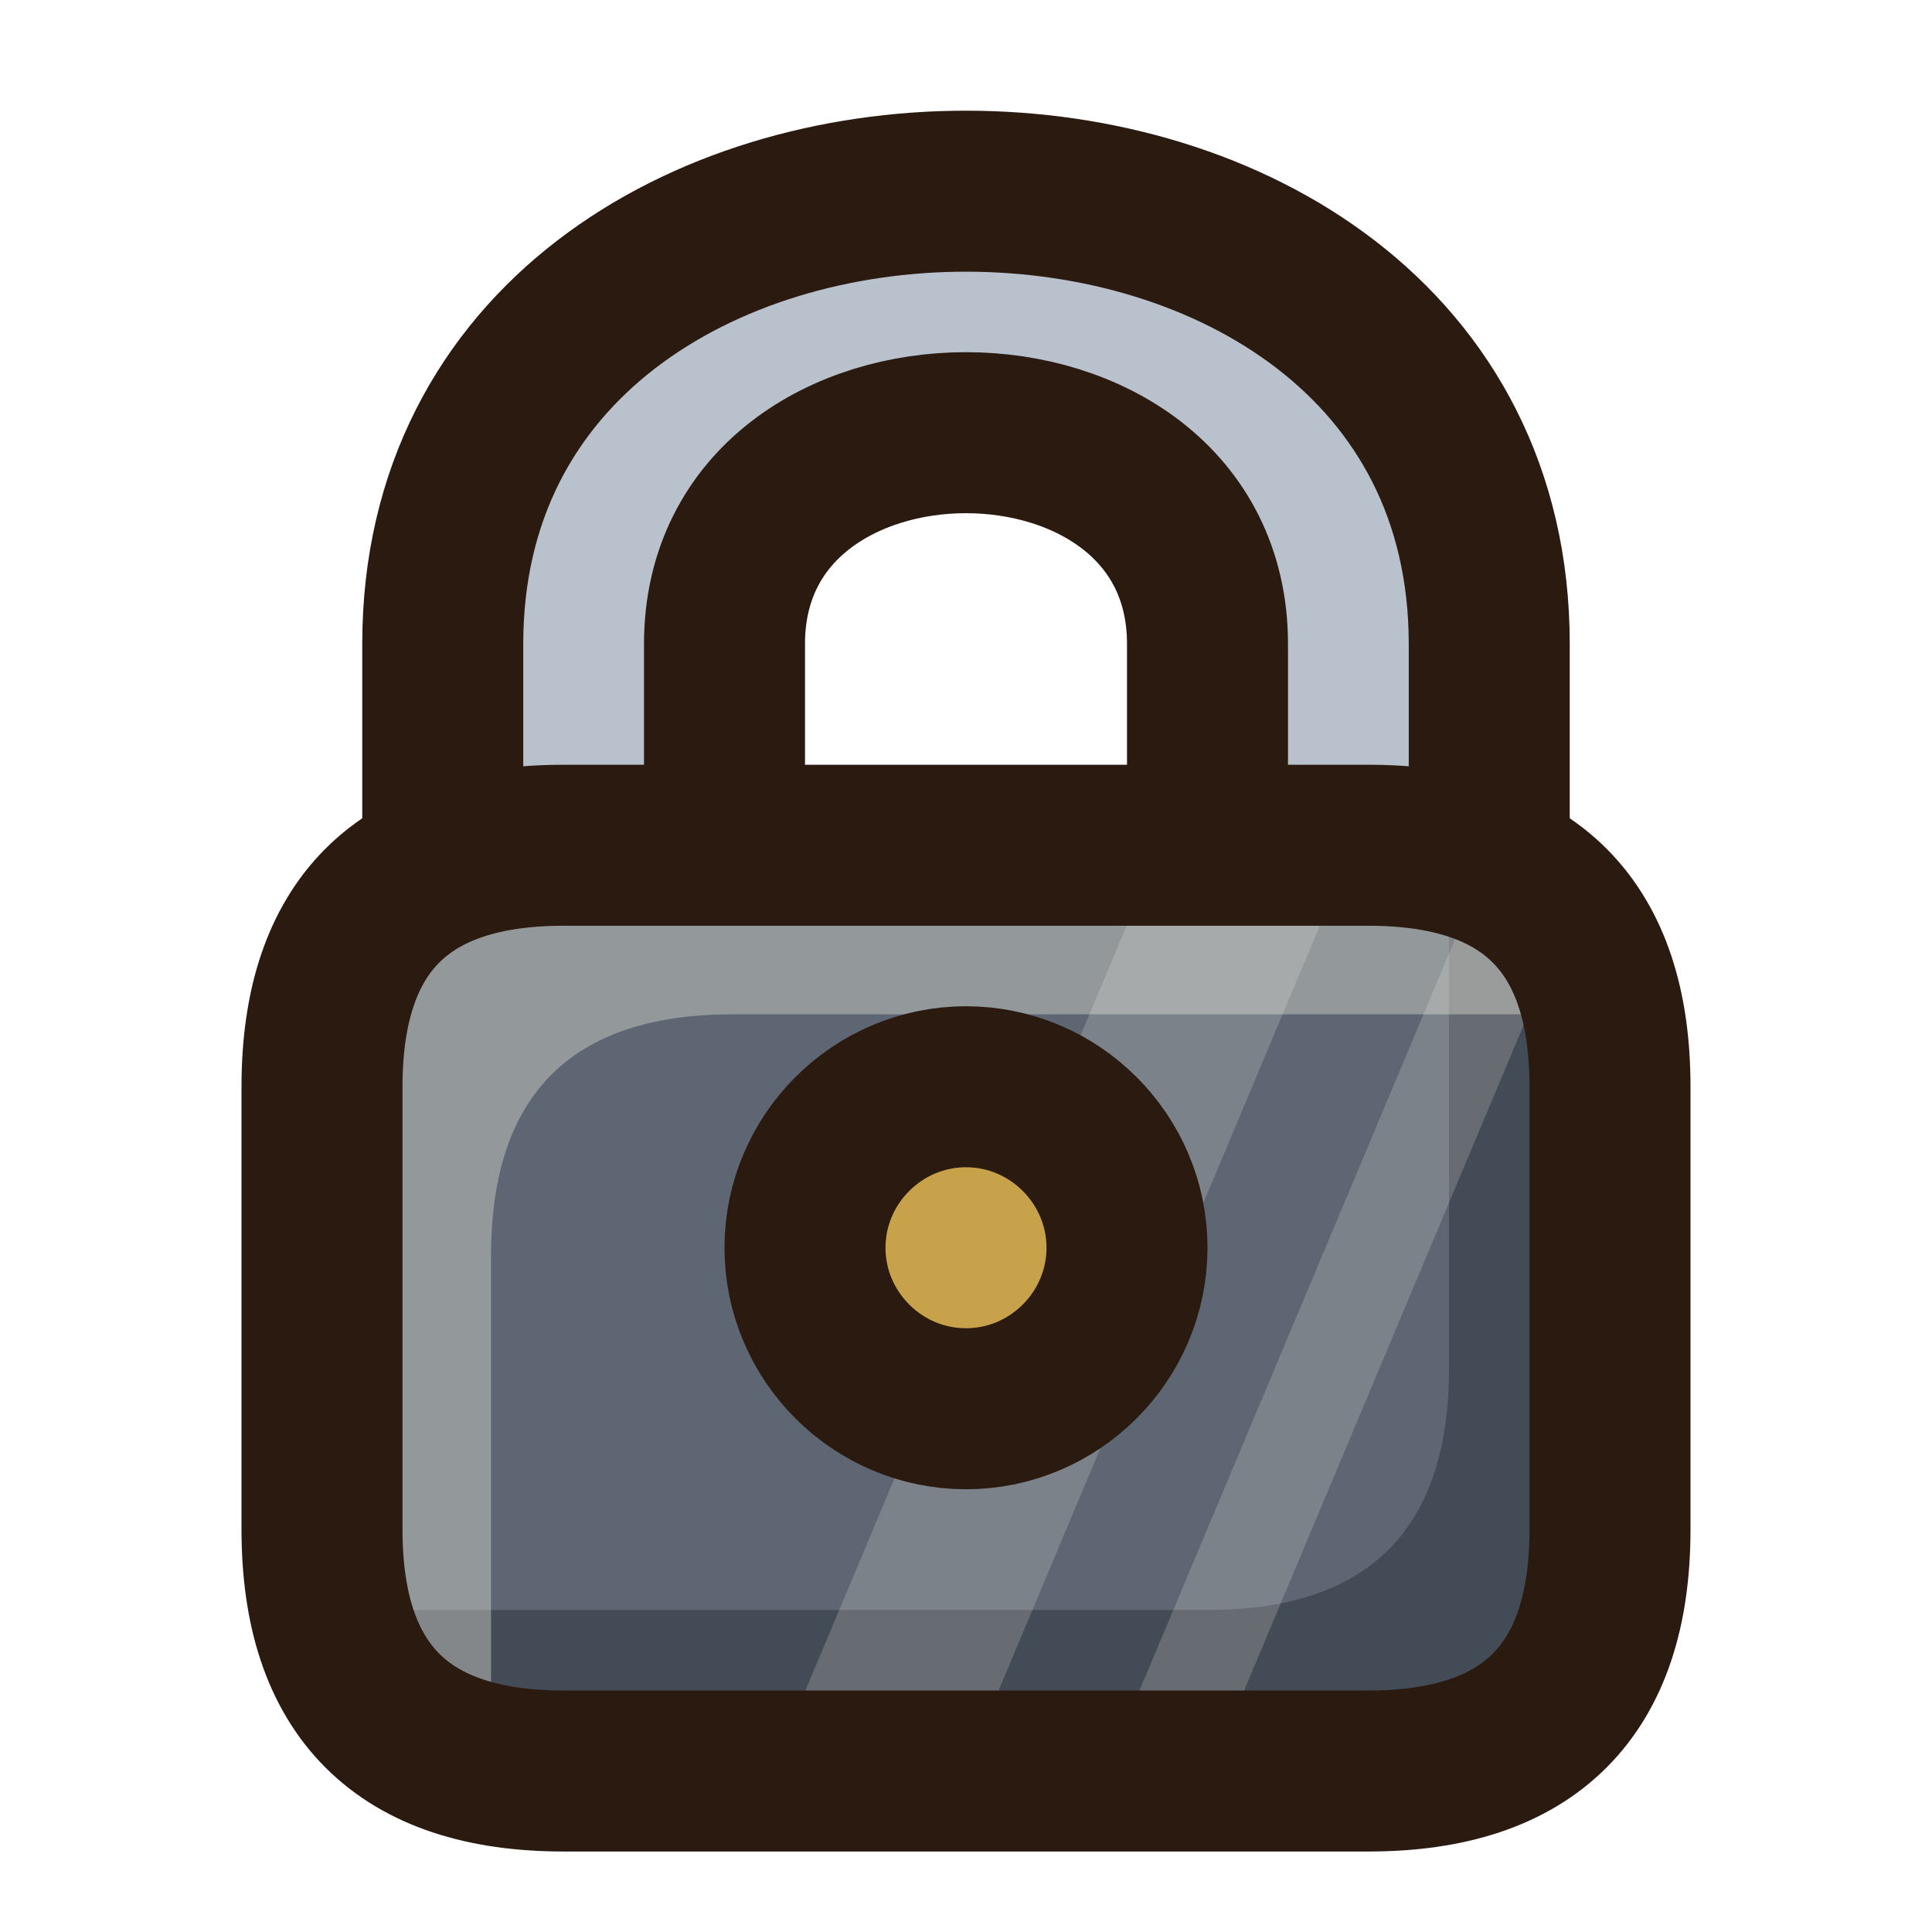
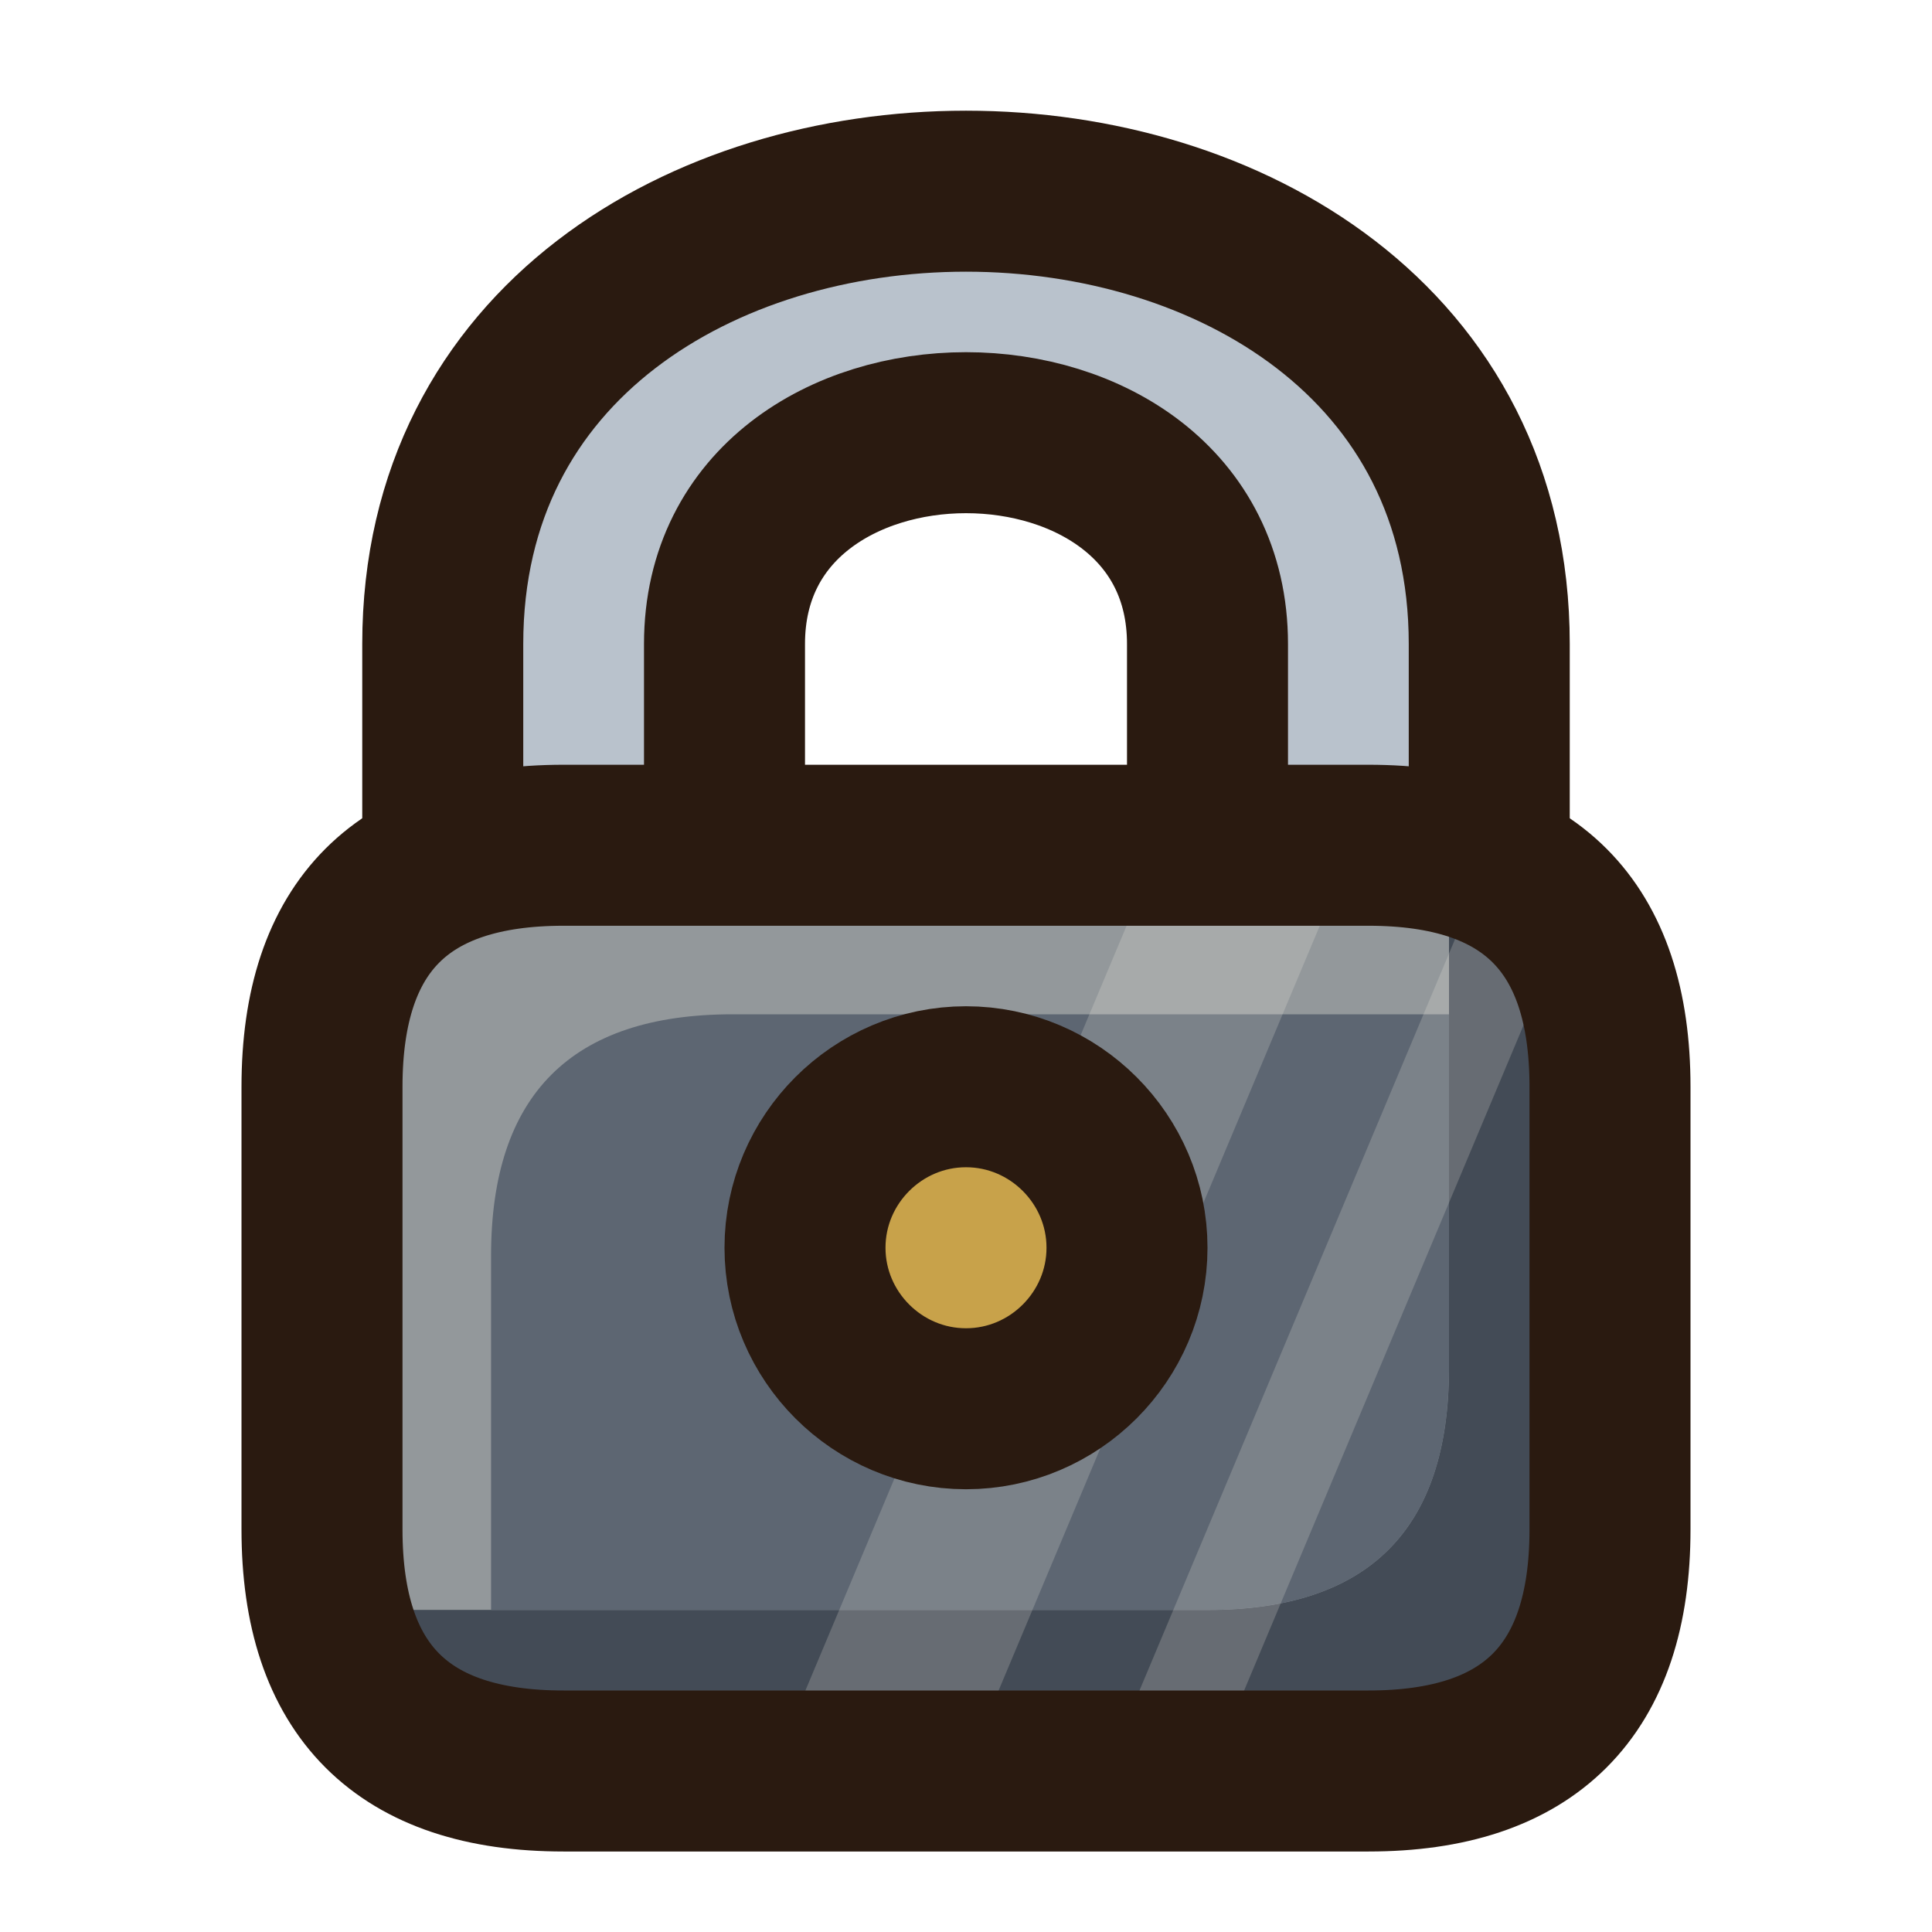
<svg xmlns="http://www.w3.org/2000/svg" id="lock" width="48" height="48" viewBox="0 0 48 48">
  <defs>
+     <path id="lock-shackle-shape" d="M 11 25 L 11 16 C 11 1 37 1 37 16 L 37 25 L 30 25 L 30 16 C 30 9 18 9 18 16 L 18 25 Z" />
+     <path id="lock-body-shape" d="M 14 21 L 34 21 Q 40 21 40 27 L 40 38 Q 40 44 34 44 L 14 44 Q 8 44 8 38 L 8 27 Q 8 21 14 21 Z" />
    <clipPath id="lock-body-clip">
-       <path d="M 14 21 L 34 21 Q 40 21 40 27 L 40 38 Q 40 44 34 44 L 14 44 Q 8 44 8 38 L 8 27 Q 8 21 14 21 Z" />
+       <use href="#lock-body-shape" />
    </clipPath>
+     <clipPath id="lock-body-lit-clip">
+       <use href="#lock-body-shape" transform="translate(-4 -4)" />
+     </clipPath>
+     <path id="lock-keyhole-shape" d="M 28 31 C 28 33.2 26.2 35 24 35 C 21.8 35 20 33.2 20 31 C 20 28.8 21.8 27 24 27 C 26.2 27 28 28.8 28 31 Z" />
  </defs>
  <g id="lock-shackle">
-     <path id="lock-shackle-fill" d="M 11 25 L 11 16 C 11 1 37 1 37 16 L 37 25 L 30 25 L 30 16 C 30 9 18 9 18 16 L 18 25 Z" fill="#b9c2cc" />
-     <path id="lock-shackle-line" d="M 11 25 L 11 16 C 11 1 37 1 37 16 L 37 25 L 30 25 L 30 16 C 30 9 18 9 18 16 L 18 25 Z" fill="none" stroke="#2a1a10" stroke-width="4" stroke-linecap="round" stroke-linejoin="round" />
+     <use id="lock-shackle-fill" href="#lock-shackle-shape" fill="#b9c2cc" />
+     <use id="lock-shackle-line" href="#lock-shackle-shape" fill="none" stroke="#2a1a10" stroke-width="4" stroke-linecap="round" stroke-linejoin="round" />
  </g>
  <g id="lock-body">
-     <path id="lock-body-shade" d="M 14 21 L 34 21 Q 40 21 40 27 L 40 38 Q 40 44 34 44 L 14 44 Q 8 44 8 38 L 8 27 Q 8 21 14 21 Z" fill="#434b56" />
+     <use id="lock-body-shade" href="#lock-body-shape" fill="#434b56" />
    <g clip-path="url(#lock-body-clip)">
-       <path id="lock-body-fill" d="M 10 17 L 30 17 Q 36 17 36 23 L 36 34 Q 36 40 30 40 L 10 40 Q 4 40 4 34 L 4 23 Q 4 17 10 17 Z" fill="#5d6672" />
-       <path id="lock-body-lit" d="M 14 21 L 34 21 Q 40 21 40 27 L 40 38 Q 40 44 34 44 L 14 44 Q 8 44 8 38 L 8 27 Q 8 21 14 21 Z M 18.2 25.2 L 38.2 25.2 Q 44.2 25.2 44.2 31.2 L 44.2 42.2 Q 44.2 48.2 38.2 48.2 L 18.2 48.2 Q 12.2 48.2 12.2 42.2 L 12.2 31.2 Q 12.2 25.2 18.2 25.2 Z" fill="#f4f1e4" fill-rule="evenodd" opacity="0.36" />
+       <use id="lock-body-fill" href="#lock-body-shape" transform="translate(-4 -4)" fill="#5d6672" />
+       <g clip-path="url(#lock-body-lit-clip)">
+         <use id="lock-body-lit" href="#lock-body-shape" transform="translate(-4 -4)" fill="#f4f1e4" opacity="0.36" />
+         <use id="lock-body-fill-over" href="#lock-body-shape" transform="translate(4.2 4.2)" fill="#5d6672" />
+       </g>
      <path id="lock-body-sheen" d="M28.83 21 L33.63 21 L23.97 44 L19.17 44 Z M37.13 21 L39.73 21 L30.07 44 L27.47 44 Z" fill="#f4f1e4" opacity="0.2" />
    </g>
-     <path id="lock-body-line" d="M 14 21 L 34 21 Q 40 21 40 27 L 40 38 Q 40 44 34 44 L 14 44 Q 8 44 8 38 L 8 27 Q 8 21 14 21 Z" fill="none" stroke="#2a1a10" stroke-width="4" stroke-linecap="round" stroke-linejoin="round" />
+     <use id="lock-body-line" href="#lock-body-shape" fill="none" stroke="#2a1a10" stroke-width="4" stroke-linecap="round" stroke-linejoin="round" />
  </g>
  <g id="lock-keyhole">
-     <path id="lock-keyhole-fill" d="M 28 31 C 28 33.2 26.2 35 24 35 C 21.8 35 20 33.2 20 31 C 20 28.8 21.8 27 24 27 C 26.2 27 28 28.8 28 31 Z" fill="#c8a24a" />
-     <path id="lock-keyhole-line" d="M 28 31 C 28 33.2 26.2 35 24 35 C 21.8 35 20 33.2 20 31 C 20 28.8 21.8 27 24 27 C 26.2 27 28 28.8 28 31 Z" fill="none" stroke="#2a1a10" stroke-width="4" stroke-linecap="round" stroke-linejoin="round" />
+     <use id="lock-keyhole-fill" href="#lock-keyhole-shape" fill="#c8a24a" />
+     <use id="lock-keyhole-line" href="#lock-keyhole-shape" fill="none" stroke="#2a1a10" stroke-width="4" stroke-linecap="round" stroke-linejoin="round" />
  </g>
</svg>
